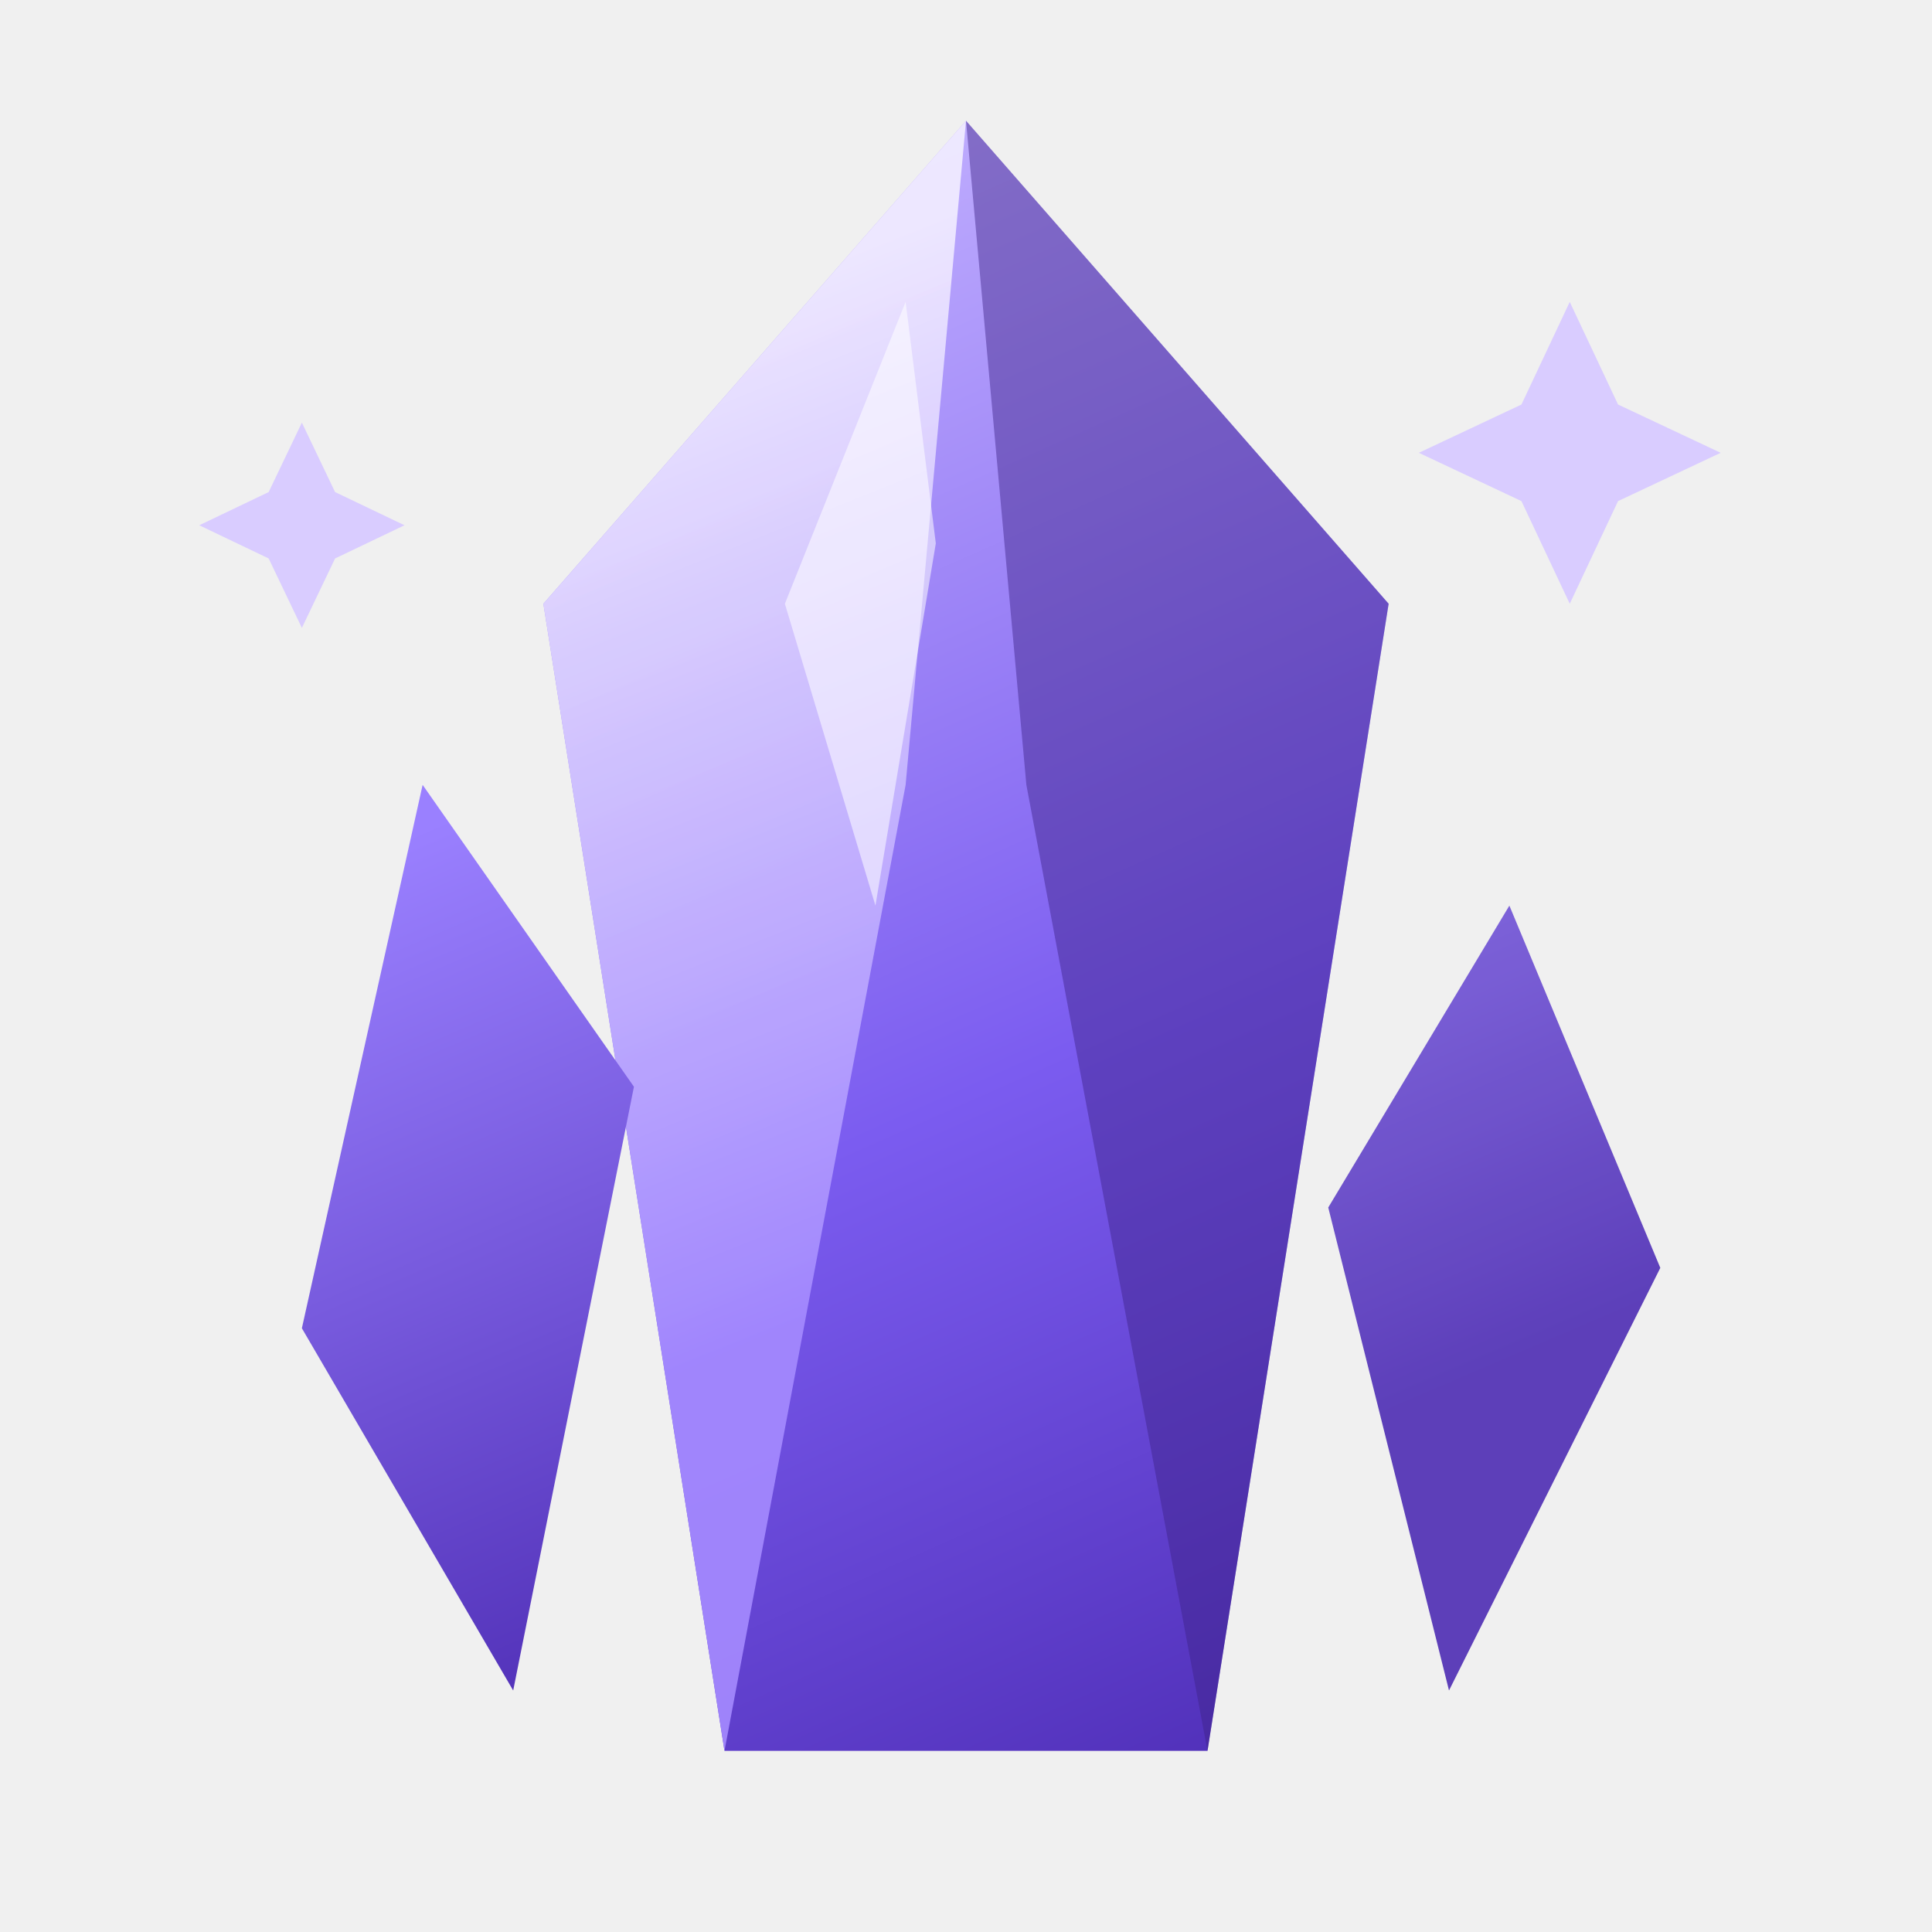
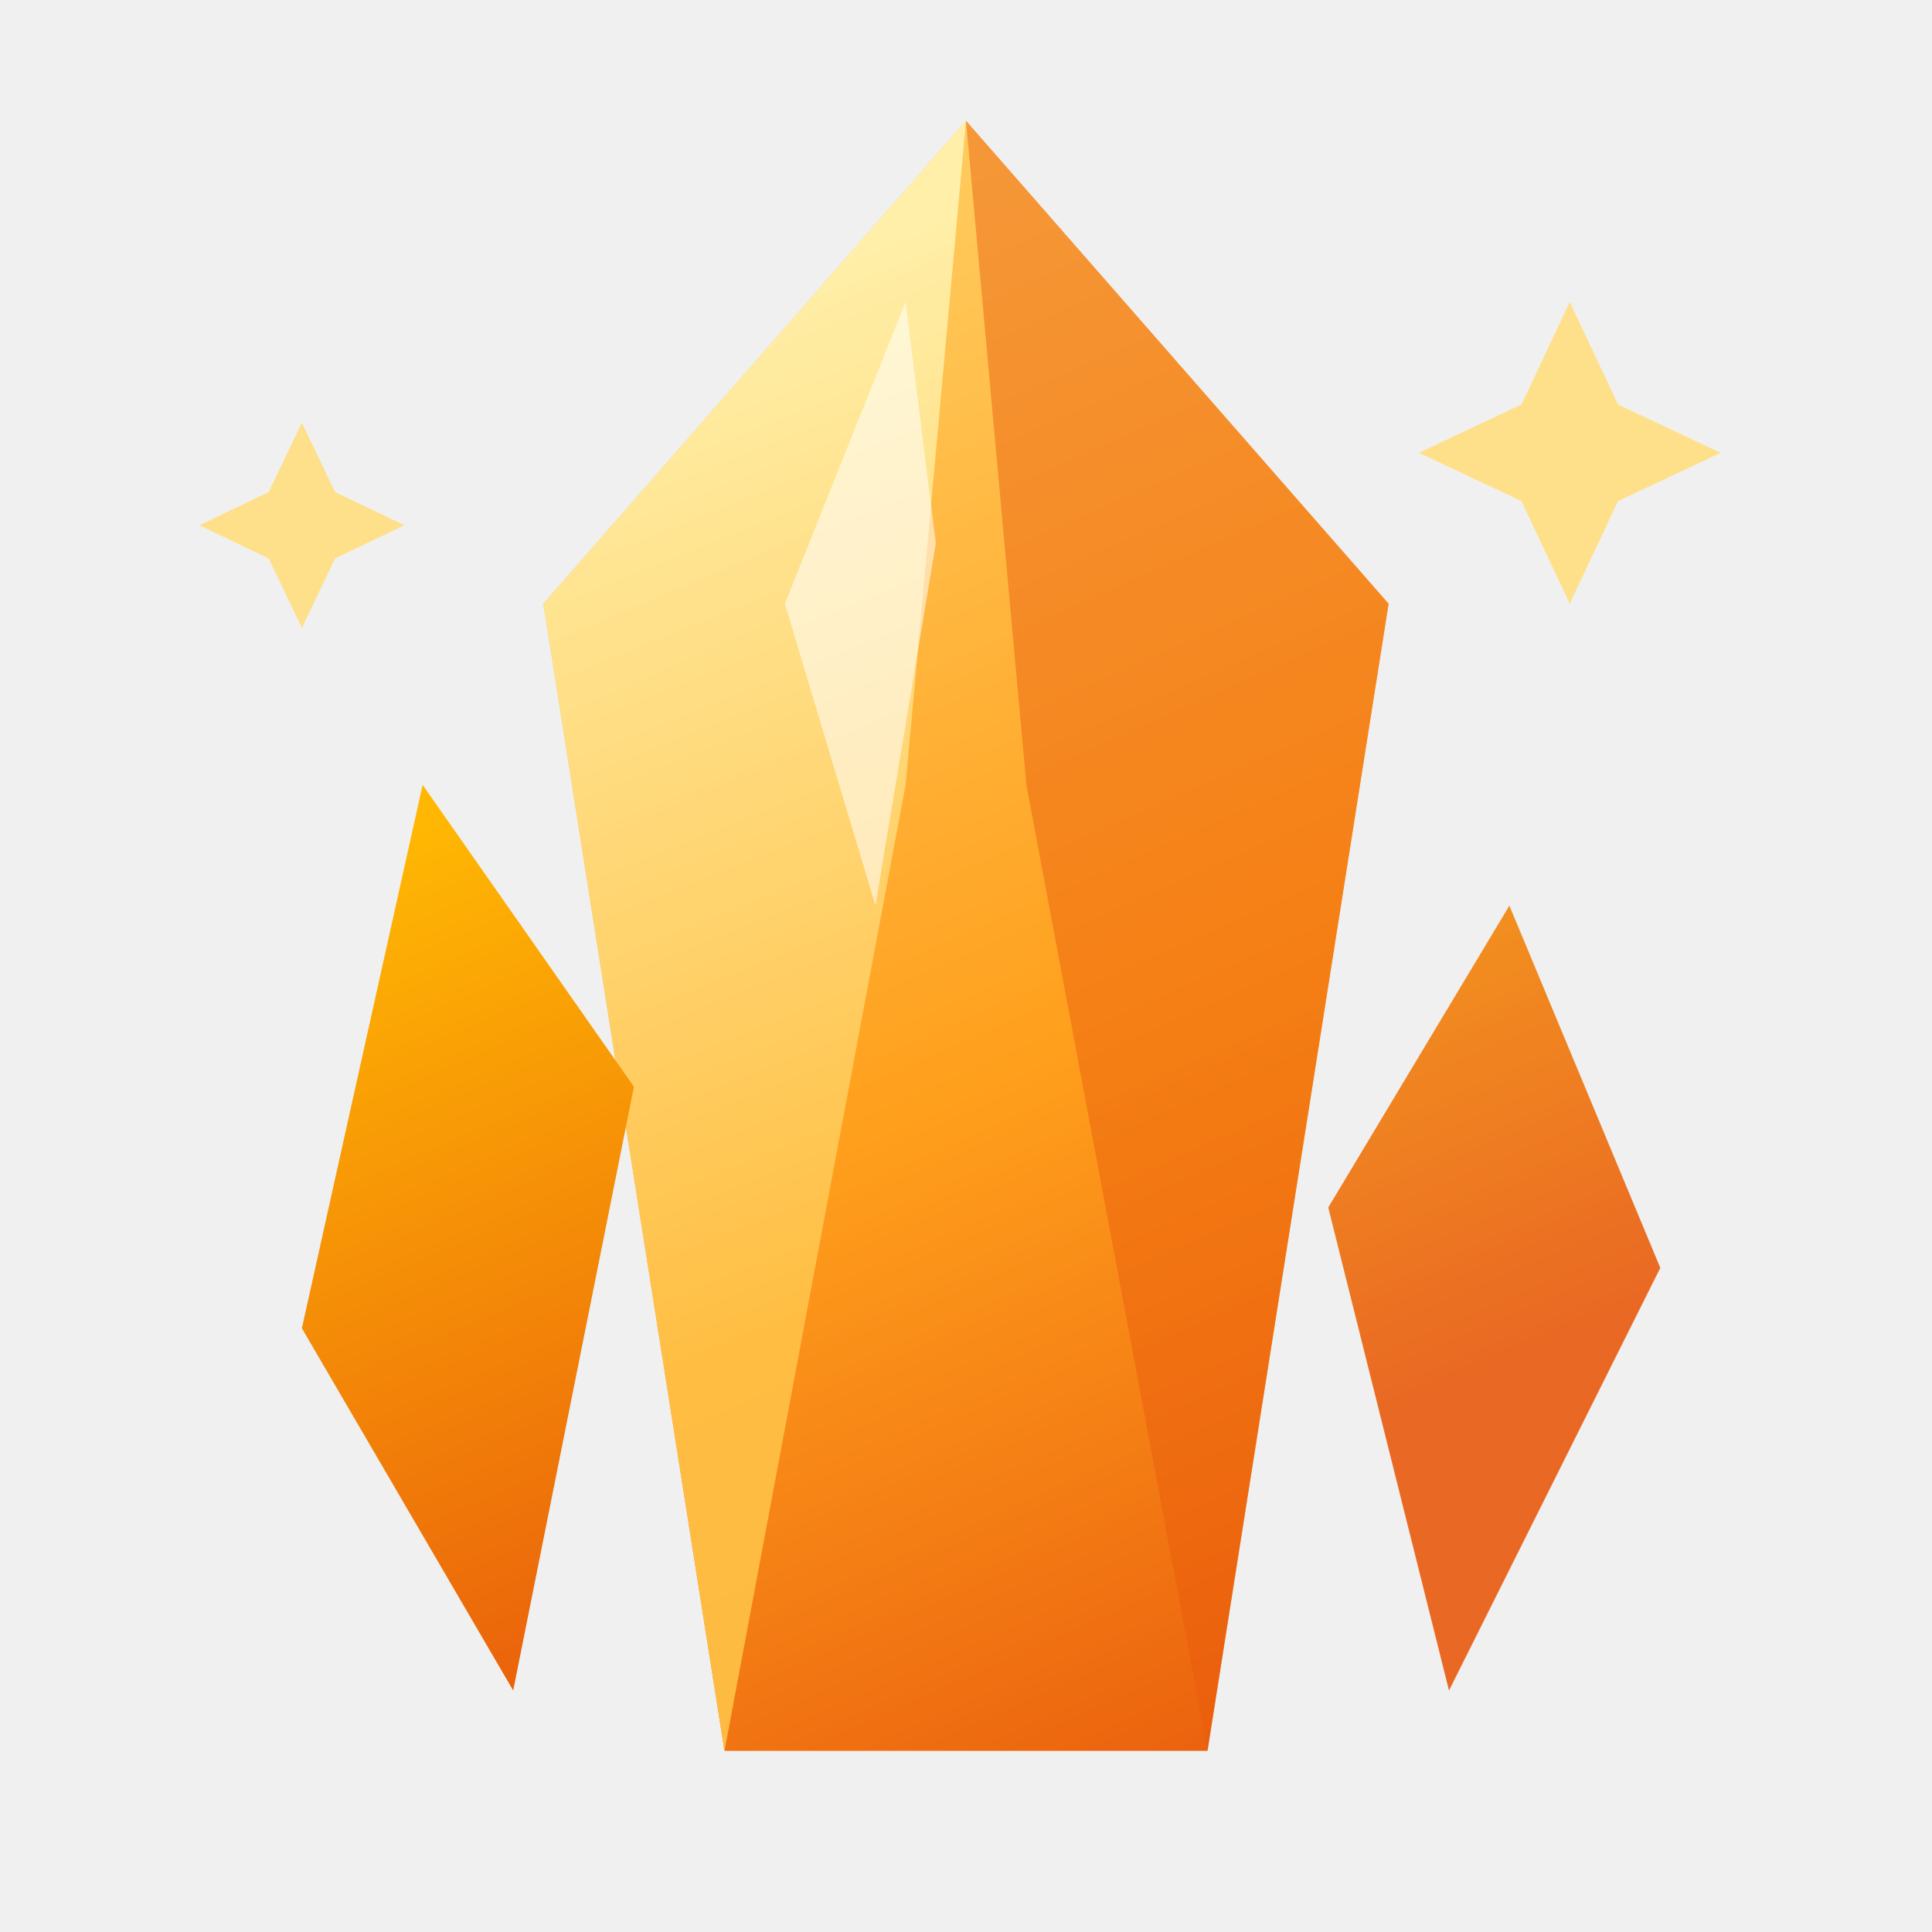
<svg xmlns="http://www.w3.org/2000/svg" viewBox="0 0 64 64" fill="none">
  <defs>
    <linearGradient id="a" x1="20" y1="6" x2="44" y2="60" gradientUnits="userSpaceOnUse">
-       <stop offset="0" stop-color="#C4B3FF" />
-       <stop offset="0.55" stop-color="#7B5CF0" />
-       <stop offset="1" stop-color="#4C2BB3" />
+       <stop offset="0" stop-color="#FFD166" />
+       <stop offset="0.55" stop-color="#FF9F1C" />
+       <stop offset="1" stop-color="#E8590C" />
    </linearGradient>
    <linearGradient id="b" x1="24" y1="10" x2="36" y2="40" gradientUnits="userSpaceOnUse">
-       <stop offset="0" stop-color="#F3EEFF" />
-       <stop offset="1" stop-color="#A58BFF" />
+       <stop offset="0" stop-color="#FFF3B0" />
+       <stop offset="1" stop-color="#FFC247" />
    </linearGradient>
    <linearGradient id="c" x1="8" y1="30" x2="20" y2="58" gradientUnits="userSpaceOnUse">
-       <stop offset="0" stop-color="#9A80FF" />
-       <stop offset="1" stop-color="#4C2BB3" />
+       <stop offset="0" stop-color="#FFB703" />
+       <stop offset="1" stop-color="#E8590C" />
    </linearGradient>
  </defs>
  <path d="M32 4 L46 20 L40 58 L24 58 L18 20 Z" fill="url(#a)" />
  <path d="M32 4 L18 20 L24 58 L30 26 Z" fill="url(#b)" opacity="0.9" />
-   <path d="M32 4 L46 20 L40 58 L34 26 Z" fill="#3B2185" opacity="0.45" />
+   <path d="M32 4 L46 20 L40 58 L34 26 Z" fill="#E8590C" opacity="0.45" />
  <path d="M14 26 L21 36 L17 56 L10 44 Z" fill="url(#c)" />
  <path d="M50 30 L55 42 L48 56 L44 40 Z" fill="url(#c)" opacity="0.9" />
  <path d="M30 10 L26 20 L29 30 L31 18 Z" fill="#FFFFFF" opacity="0.55" />
-   <path d="M52 10 l1.6 3.4 3.4 1.6 -3.4 1.6 -1.6 3.4 -1.6 -3.4 -3.4 -1.6 3.4 -1.6 Z" fill="#D9CCFF" />
-   <path d="M10 14 l1.1 2.3 2.3 1.1 -2.3 1.1 -1.1 2.3 -1.1 -2.3 -2.3 -1.1 2.3 -1.1 Z" fill="#D9CCFF" />
+   <path d="M52 10 l1.6 3.4 3.4 1.6 -3.4 1.6 -1.6 3.4 -1.6 -3.4 -3.4 -1.6 3.4 -1.6 Z" fill="#FFE08A" />
+   <path d="M10 14 l1.1 2.3 2.3 1.1 -2.3 1.1 -1.1 2.3 -1.1 -2.3 -2.3 -1.1 2.3 -1.1 Z" fill="#FFE08A" />
</svg>
